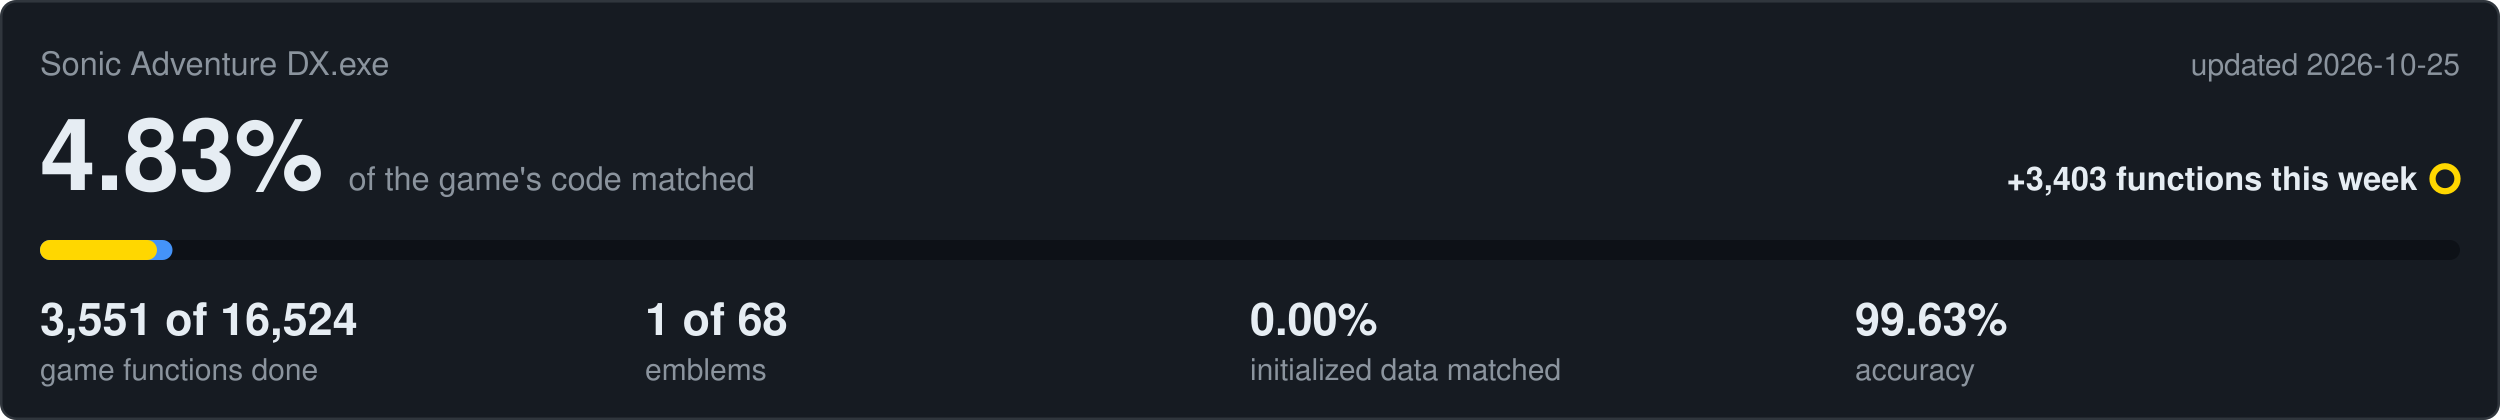
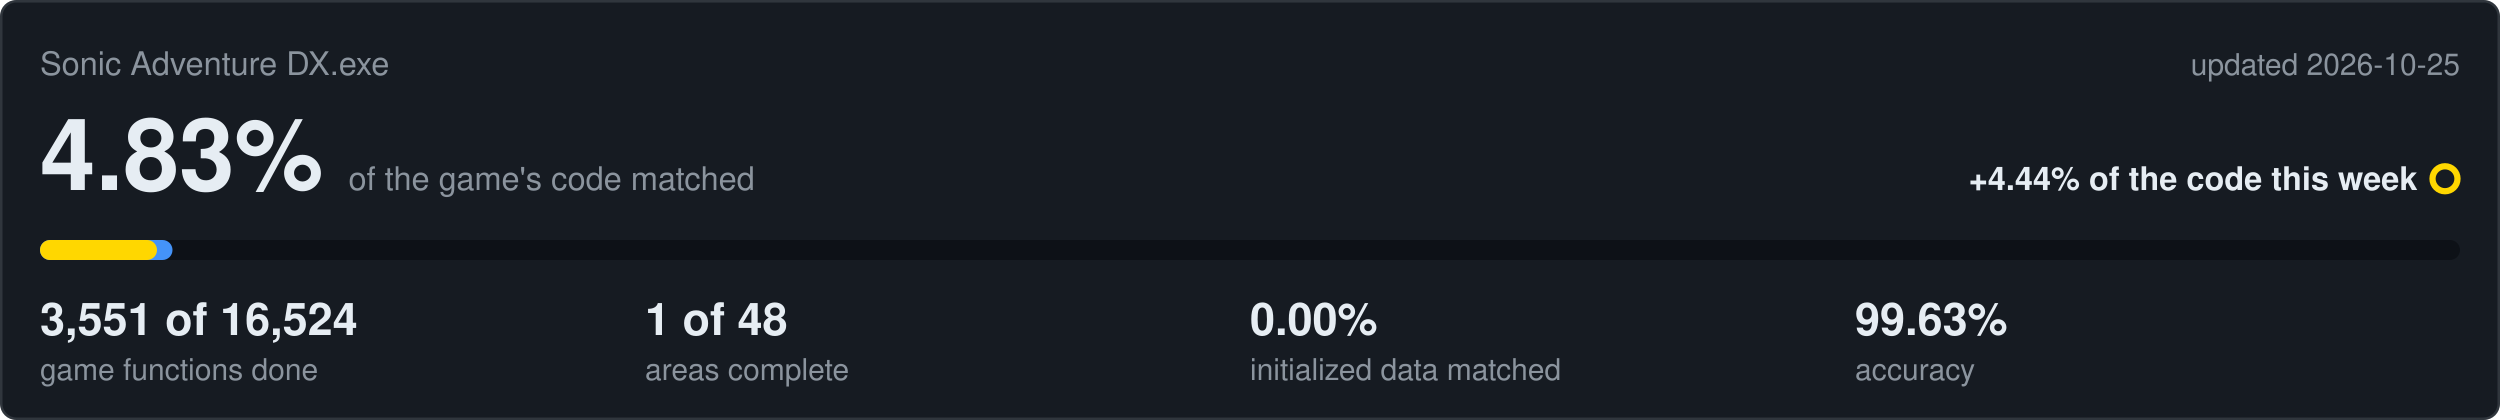
<svg xmlns="http://www.w3.org/2000/svg" viewBox="0 0 1000 168" width="1000" height="168">
  <rect x="0.5" y="0.5" width="999" height="167" rx="6" fill="#161b22" stroke="#30363d" />
  <text x="16" y="30" font-family="Segoe UI,Helvetica,Arial,sans-serif" font-size="13" fill="#8b949e">Sonic Adventure DX.exe</text>
  <text x="984" y="30" text-anchor="end" font-family="Segoe UI,Helvetica,Arial,sans-serif" font-size="12" fill="#8b949e">updated 2026-10-25</text>
  <text x="16" y="76" font-family="Segoe UI,Helvetica,Arial,sans-serif" font-size="40" font-weight="600" fill="#e6edf3">4.83%<tspan dx="10" font-size="13" font-weight="400" fill="#8b949e">of the game's code matched</tspan>
  </text>
-   <text x="967" y="76" text-anchor="end" font-family="Segoe UI,Helvetica,Arial,sans-serif" font-size="13" font-weight="600" fill="#e6edf3">+3,403 functions this week</text>
+   <text x="967" y="76" text-anchor="end" font-family="Segoe UI,Helvetica,Arial,sans-serif" font-size="13" font-weight="600" fill="#e6edf3">+4.44% of the code this week</text>
  <circle cx="978" cy="71.5" r="5" fill="none" stroke="#ffd700" stroke-width="2.5" />
  <rect x="16" y="96" width="968" height="8" rx="4" fill="#0d1117" />
  <rect x="16" y="96" width="53.0" height="8" rx="4" fill="#4493f8" />
  <rect x="16" y="96" width="46.8" height="8" rx="4" fill="#ffd700" />
  <text x="16" y="134" font-family="Segoe UI,Helvetica,Arial,sans-serif" font-size="18" font-weight="600" fill="#e6edf3">3,551 of 16,524</text>
  <text x="16" y="152" font-family="Segoe UI,Helvetica,Arial,sans-serif" font-size="12" fill="#8b949e">game functions done</text>
-   <text x="258" y="134" font-family="Segoe UI,Helvetica,Arial,sans-serif" font-size="18" font-weight="600" fill="#e6edf3">1 of 68</text>
-   <text x="258" y="152" font-family="Segoe UI,Helvetica,Arial,sans-serif" font-size="12" fill="#8b949e">emblems</text>
+   <text x="258" y="134" font-family="Segoe UI,Helvetica,Arial,sans-serif" font-size="18" font-weight="600" fill="#e6edf3">1 of 48</text>
+   <text x="258" y="152" font-family="Segoe UI,Helvetica,Arial,sans-serif" font-size="12" fill="#8b949e">areas complete</text>
  <text x="500" y="134" font-family="Segoe UI,Helvetica,Arial,sans-serif" font-size="18" font-weight="600" fill="#e6edf3">0.00%</text>
  <text x="500" y="152" font-family="Segoe UI,Helvetica,Arial,sans-serif" font-size="12" fill="#8b949e">initialized data matched</text>
  <text x="742" y="134" font-family="Segoe UI,Helvetica,Arial,sans-serif" font-size="18" font-weight="600" fill="#e6edf3">99.63%</text>
  <text x="742" y="152" font-family="Segoe UI,Helvetica,Arial,sans-serif" font-size="12" fill="#8b949e">accuracy</text>
</svg>
